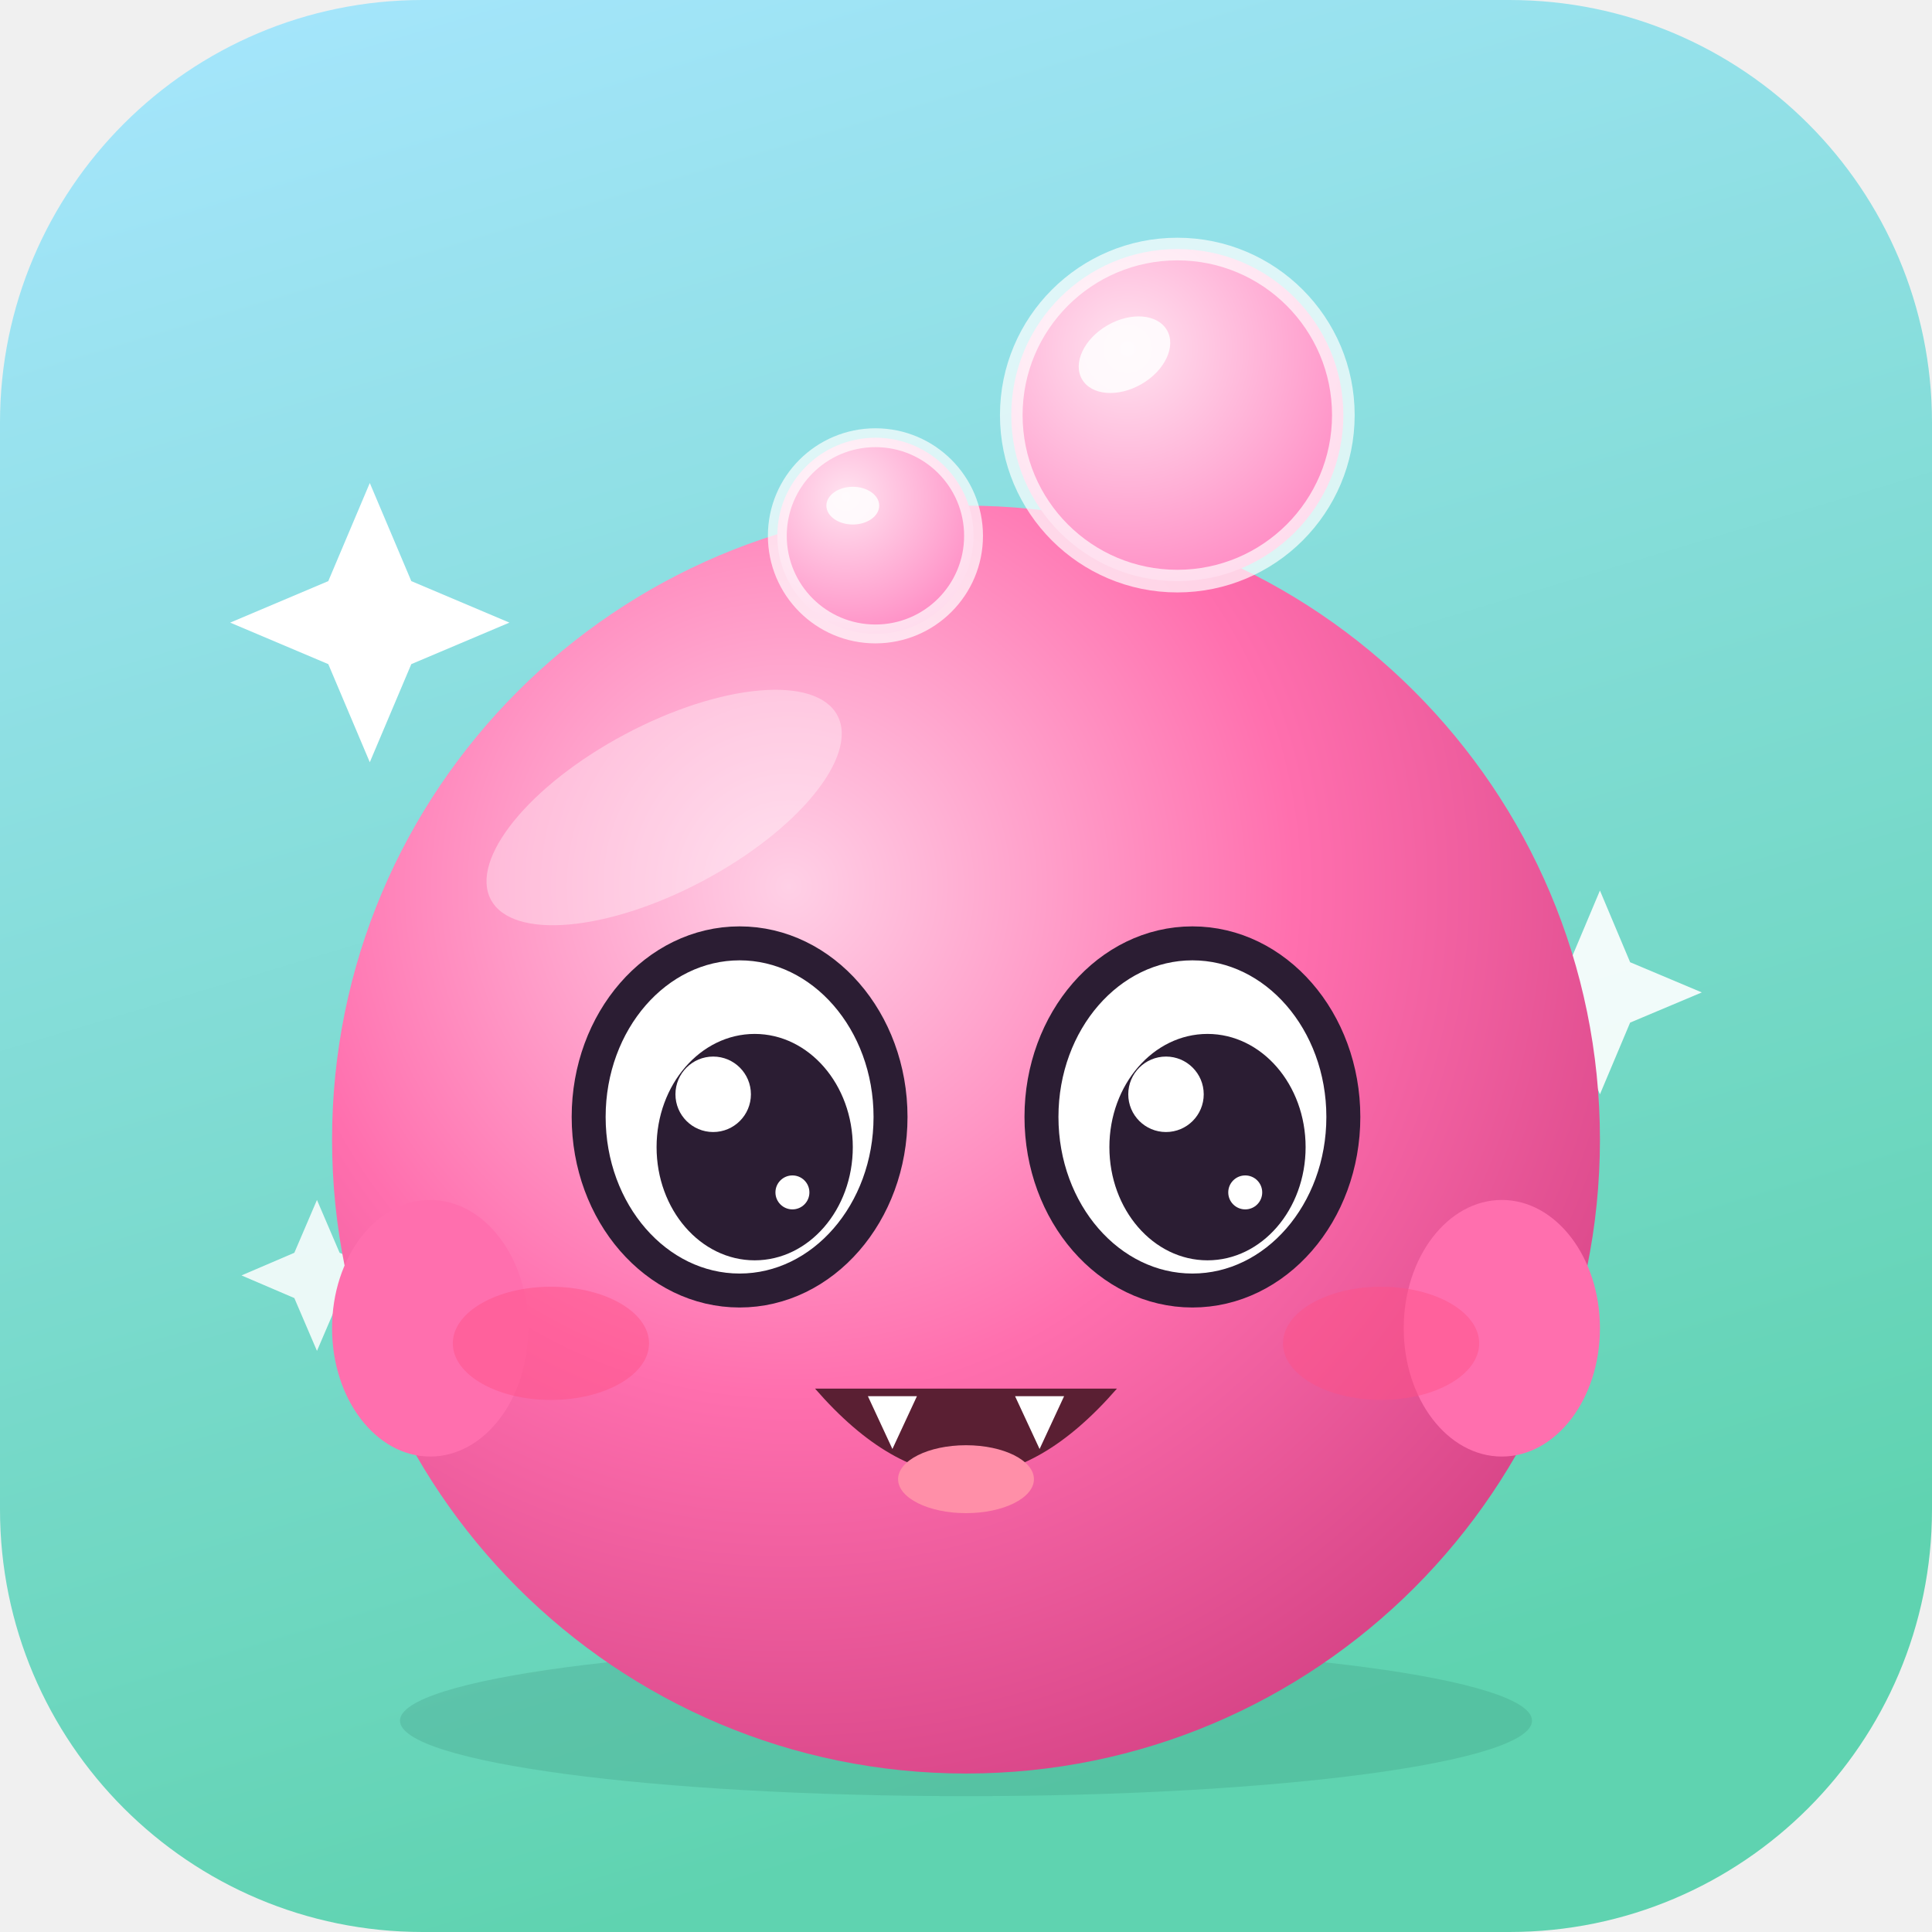
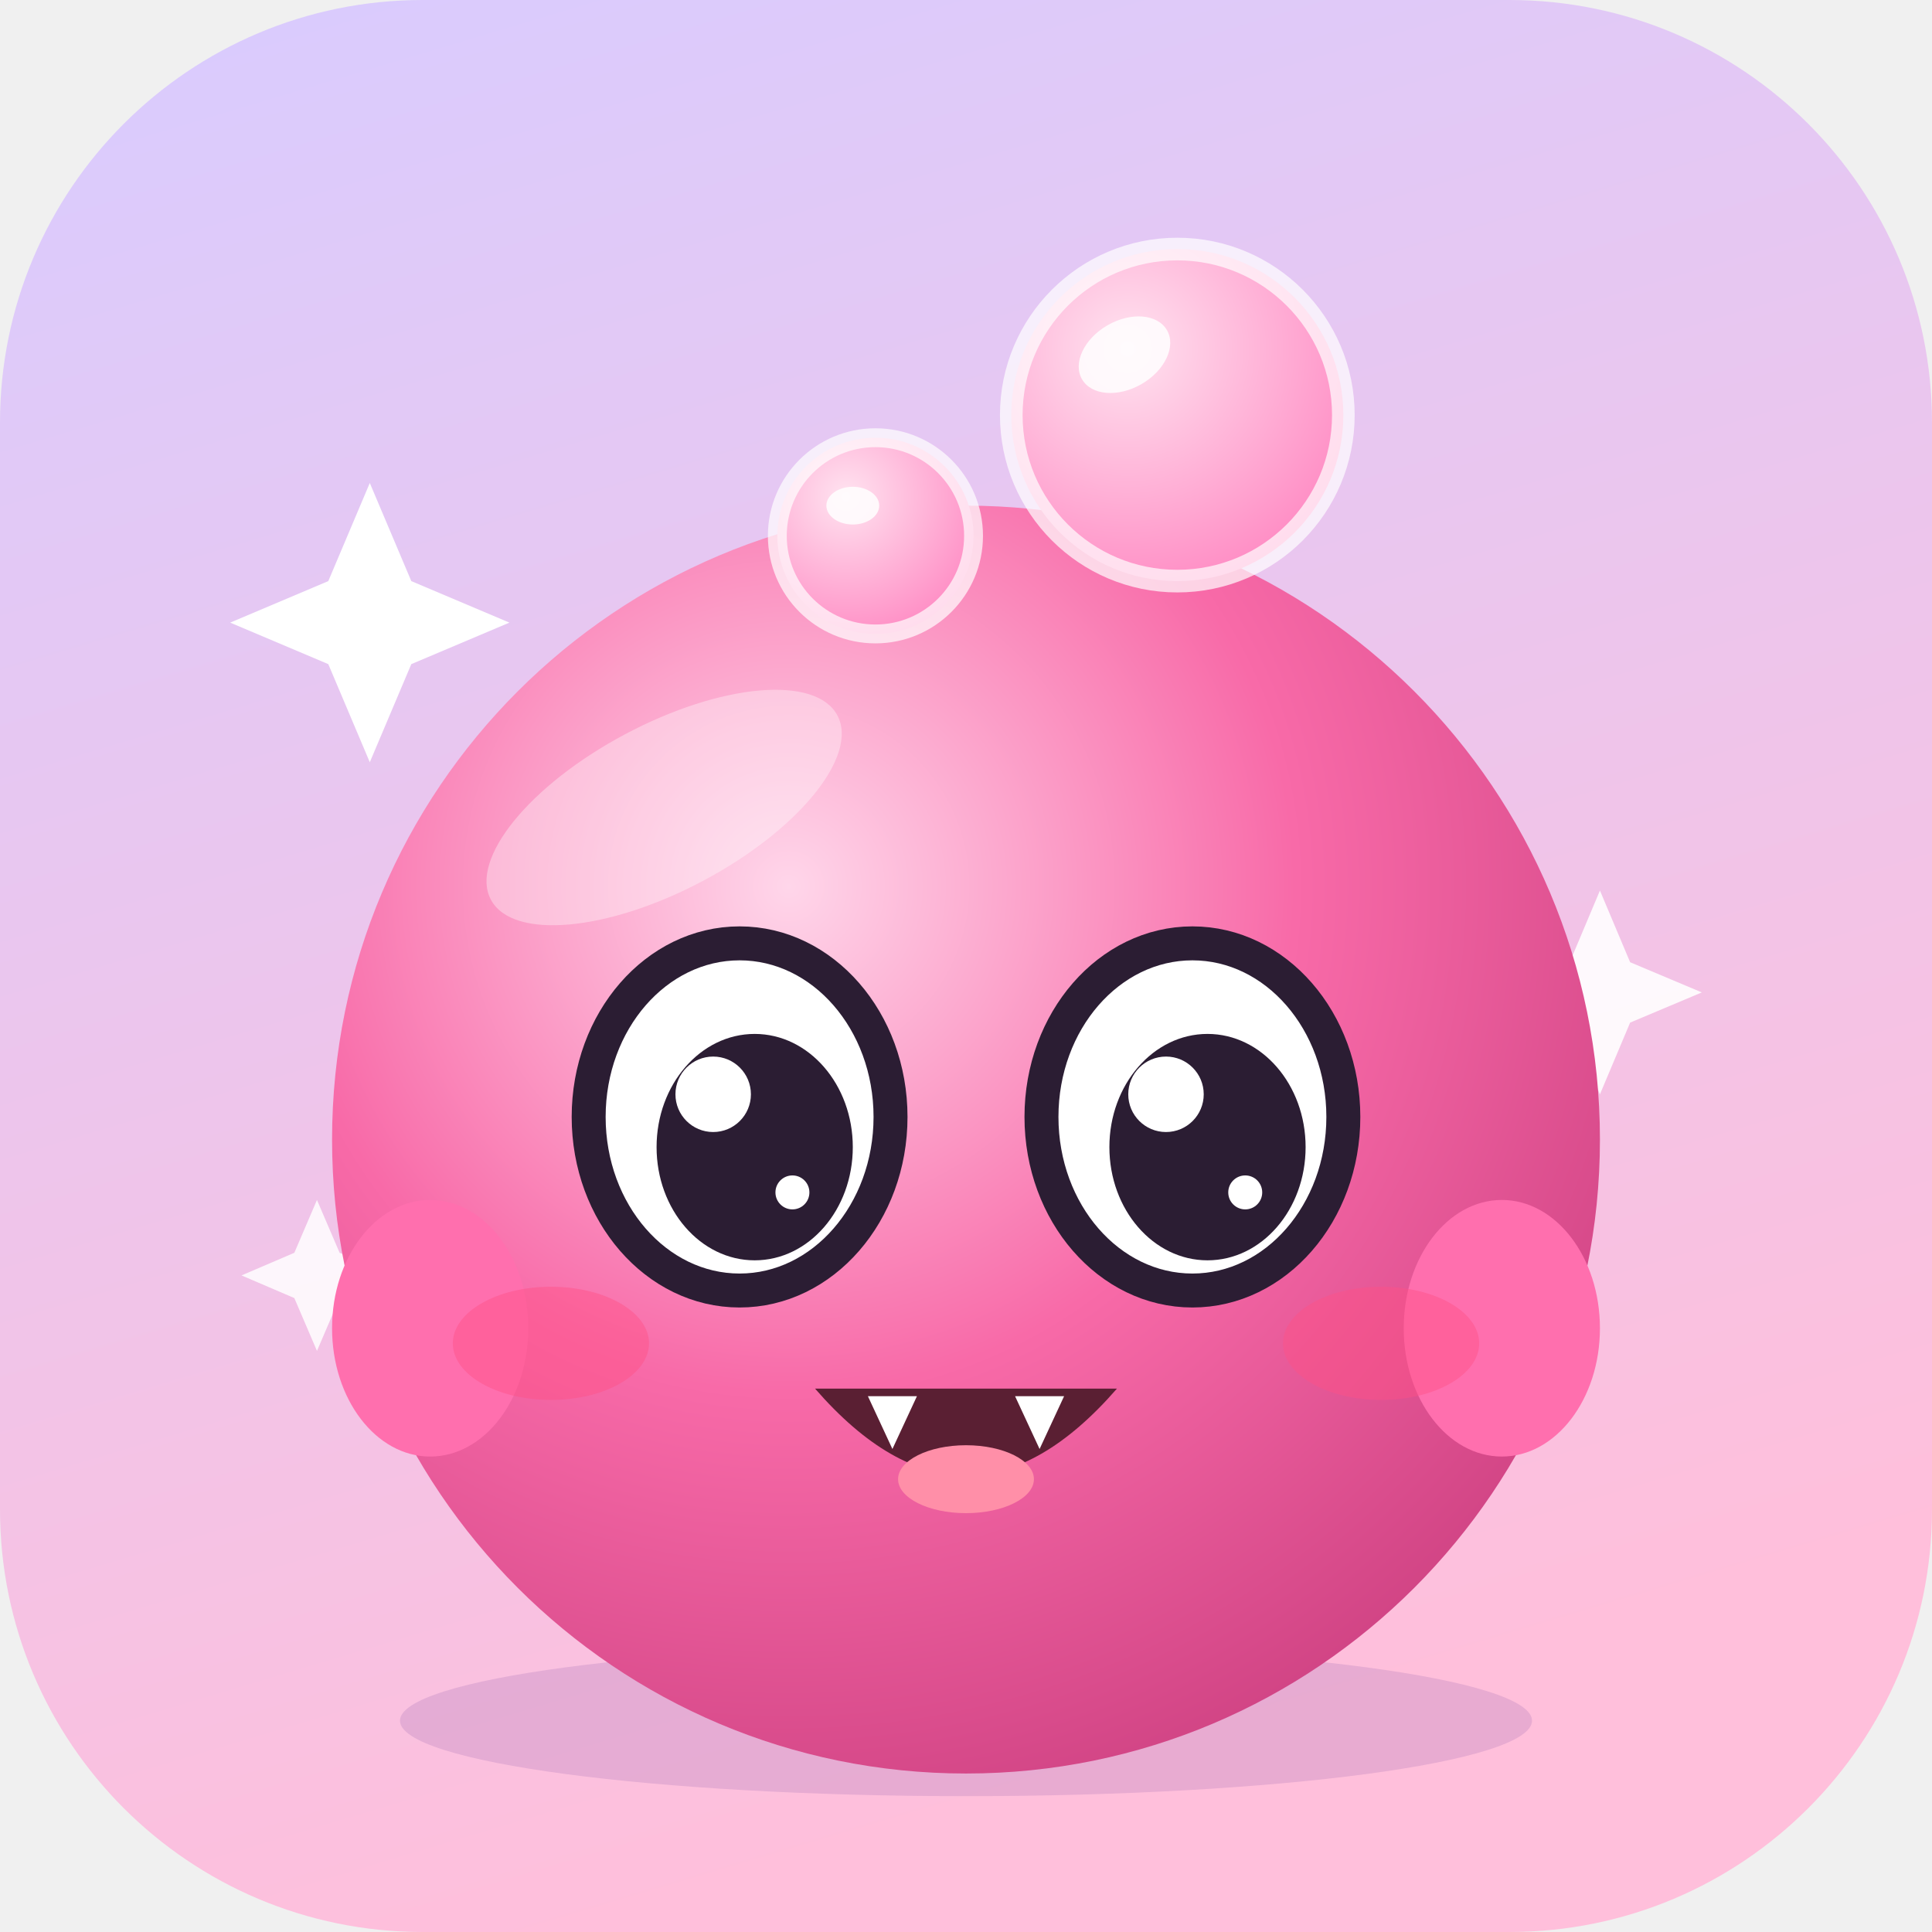
<svg xmlns="http://www.w3.org/2000/svg" viewBox="0 0 512 512">
  <defs>
    <linearGradient id="bg" x1="0" y1="0" x2="0.3" y2="1">
-       <stop offset="0" stop-color="#a8e6ff" />
-       <stop offset="1" stop-color="#5fd3b0" />
+       <stop offset="0" stop-color="#d8ccff" />
+       <stop offset="1" stop-color="#ffbfdb" />
    </linearGradient>
    <radialGradient id="pink" cx="0.36" cy="0.3" r="0.8">
-       <stop offset="0" stop-color="#ffd0e6" />
-       <stop offset="0.5" stop-color="#ff6fae" />
-       <stop offset="1" stop-color="#d23f82" />
+       <stop offset="0" stop-color="#ffd6ea" />
+       <stop offset="0.5" stop-color="#f86aa8" />
+       <stop offset="1" stop-color="#cc3f80" />
    </radialGradient>
    <radialGradient id="bub" cx="0.35" cy="0.3" r="0.75">
      <stop offset="0" stop-color="#ffe3f0" />
      <stop offset="1" stop-color="#ff8cc4" />
    </radialGradient>
  </defs>
  <rect width="512" height="512" rx="112" fill="url(#bg)" />
-   <ellipse cx="256" cy="456" rx="150" ry="20" fill="#2f7f6a" opacity=".2" />
+   <ellipse cx="256" cy="456" rx="150" ry="20" fill="#8a5aa8" opacity=".2" />
  <path d="M98 128l11 26 26 11-26 11-11 26-11-26-26-11 26-11z" fill="#fff" />
  <path d="M424 236l8 19 19 8-19 8-8 19-8-19-19-8 19-8z" fill="#fff" opacity=".9" />
  <path d="M84 318l6 14 14 6-14 6-6 14-6-14-14-6 14-6z" fill="#fff" opacity=".85" />
  <circle cx="256" cy="302" r="168" fill="url(#pink)" />
  <circle cx="312" cy="110" r="44" fill="url(#bub)" stroke="#fff" stroke-width="6" stroke-opacity=".7" />
  <circle cx="232" cy="142" r="26" fill="url(#bub)" stroke="#fff" stroke-width="5" stroke-opacity=".7" />
  <ellipse cx="298" cy="94" rx="13" ry="9" fill="#fff" opacity=".85" transform="rotate(-30 298 94)" />
  <ellipse cx="226" cy="134" rx="7" ry="5" fill="#fff" opacity=".85" />
  <ellipse cx="176" cy="214" rx="52" ry="22" fill="#fff" opacity=".35" transform="rotate(-28 176 214)" />
  <ellipse cx="114" cy="352" rx="26" ry="34" fill="#ff6fae" />
  <ellipse cx="398" cy="352" rx="26" ry="34" fill="#ff6fae" />
  <ellipse cx="196" cy="296" rx="40" ry="46" fill="#fff" stroke="#2b1d33" stroke-width="9" />
  <ellipse cx="316" cy="296" rx="40" ry="46" fill="#fff" stroke="#2b1d33" stroke-width="9" />
  <ellipse cx="200" cy="304" rx="26" ry="30" fill="#2b1d33" />
  <ellipse cx="320" cy="304" rx="26" ry="30" fill="#2b1d33" />
  <circle cx="189" cy="290" r="10" fill="#fff" />
  <circle cx="309" cy="290" r="10" fill="#fff" />
  <circle cx="210" cy="316" r="4.5" fill="#fff" />
  <circle cx="330" cy="316" r="4.5" fill="#fff" />
  <ellipse cx="146" cy="356" rx="26" ry="15" fill="#ff4f86" opacity=".45" />
  <ellipse cx="366" cy="356" rx="26" ry="15" fill="#ff4f86" opacity=".45" />
  <path d="M216 368q40 46 80 0" fill="#5a1f33" />
  <ellipse cx="256" cy="392" rx="18" ry="9" fill="#ff8fa8" />
  <path d="M230 370h13l-6.5 14z" fill="#fff" />
  <path d="M269 370h13l-6.5 14z" fill="#fff" />
</svg>
